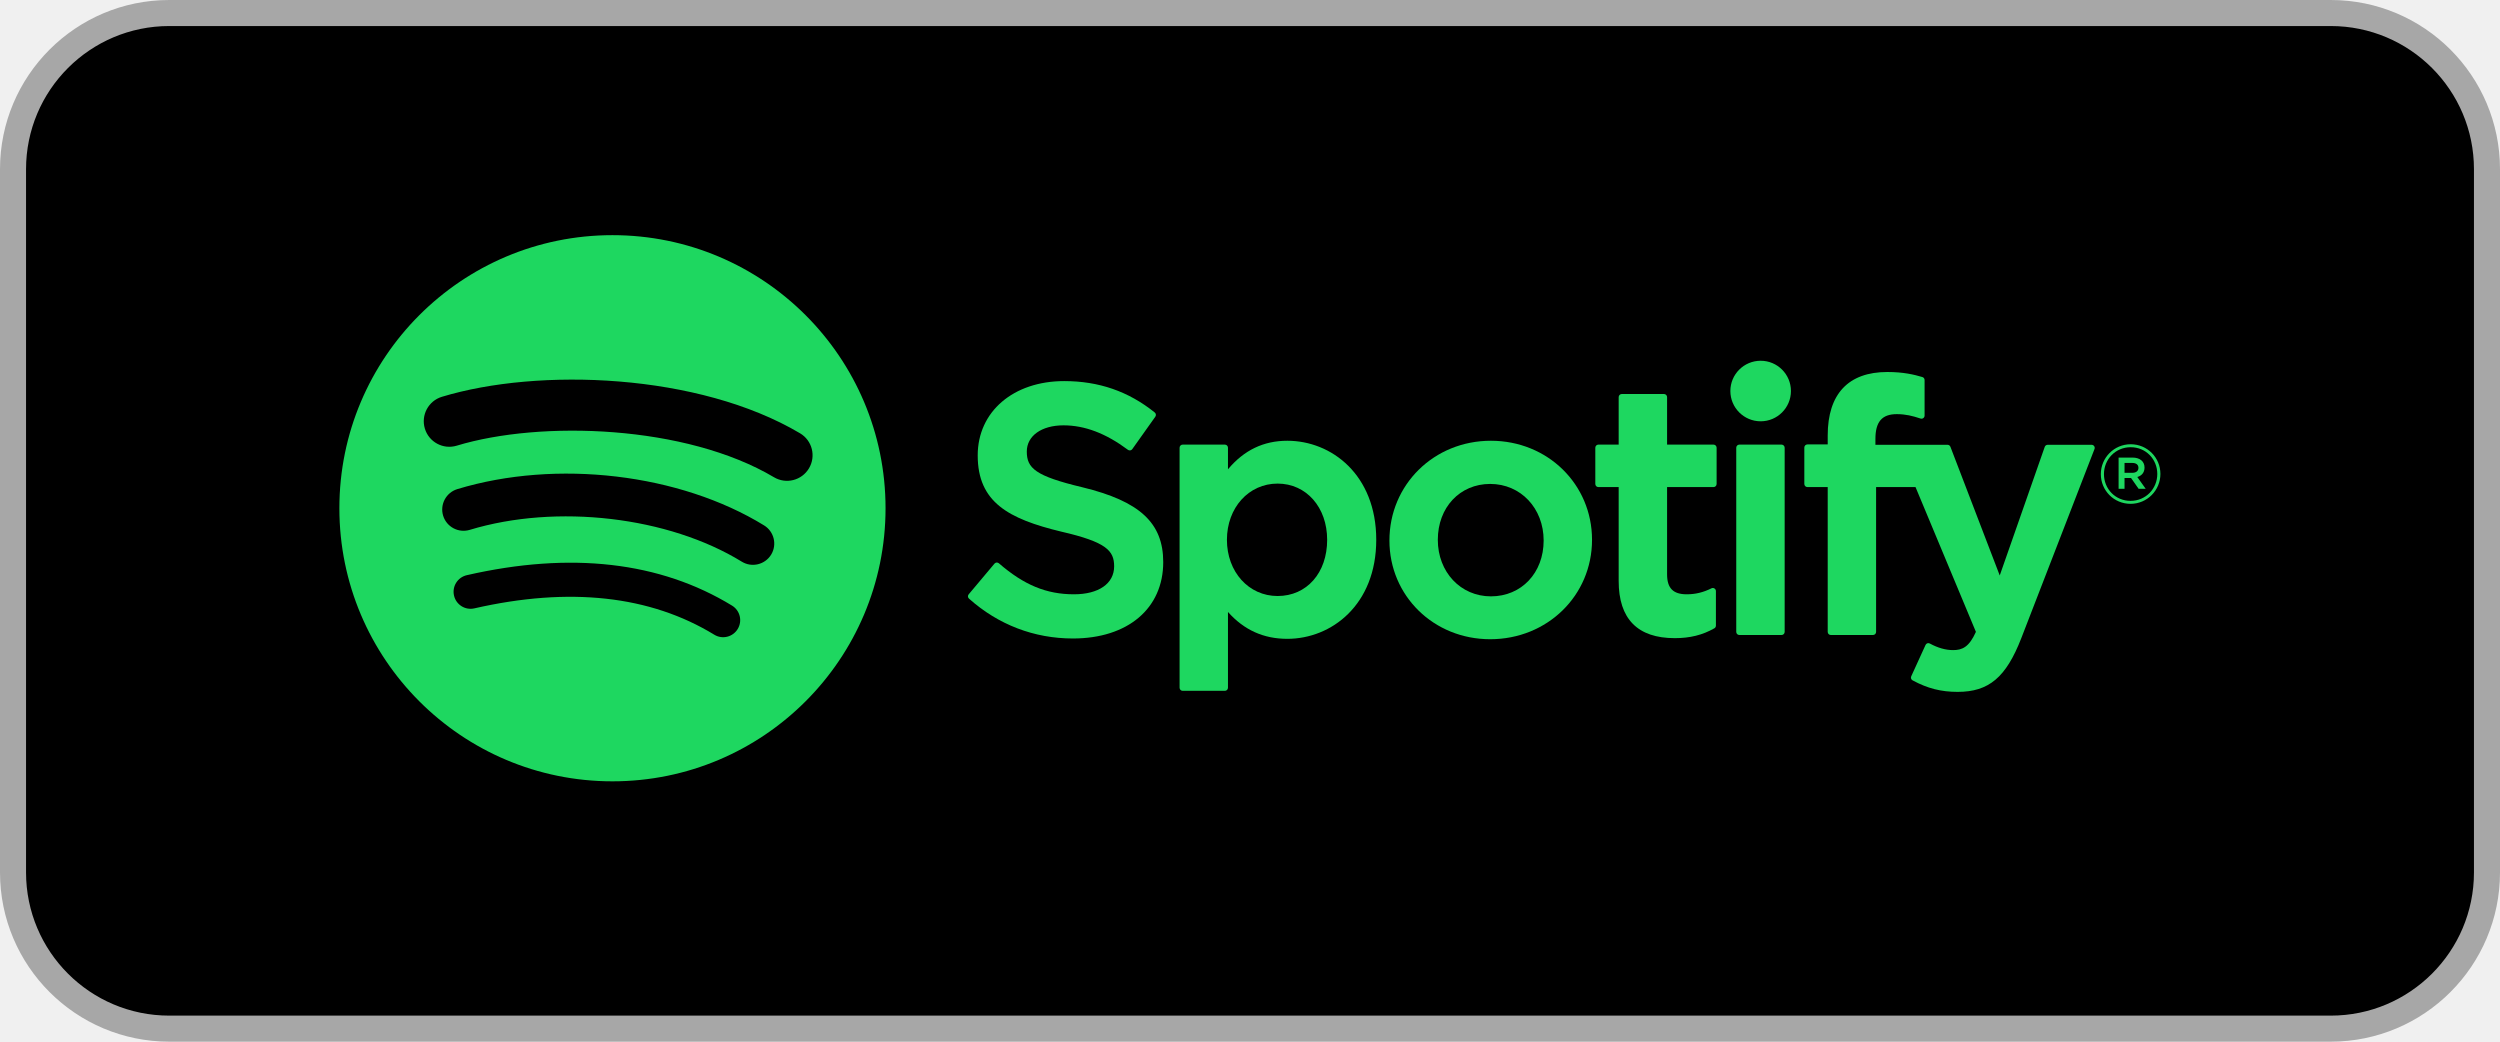
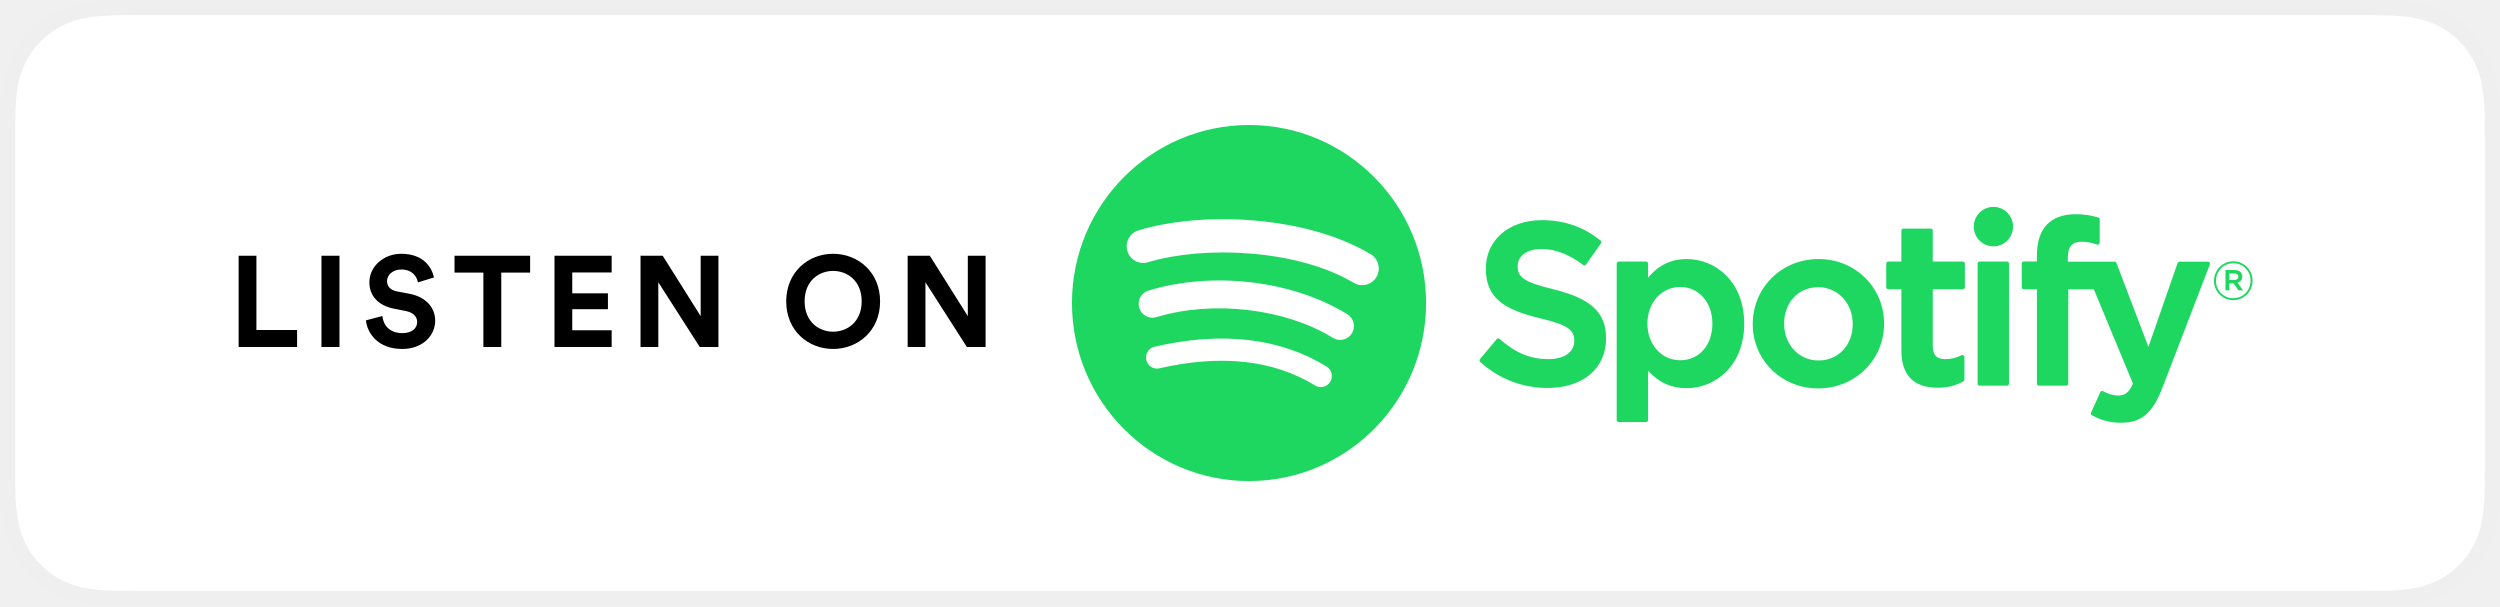
- <svg xmlns="http://www.w3.org/2000/svg" width="96px" height="40px" viewBox="0 0 96 40" version="1.1">
-   <g id="[a:web]-Podcast-Explorations" stroke="none" stroke-width="1" fill="none" fill-rule="evenodd">
-     <g id="[a:web]-homepage" transform="translate(-485, -572)">
-       <g id="Hero" transform="translate(0, -92)">
-         <g id="Abonnieren" transform="translate(191, 624)">
-           <g id="spotify-badge" transform="translate(294, 40)">
-             <rect id="Rectangle" stroke="#A7A7A7" fill="#000000" x="0.5" y="0.5" width="95" height="39" rx="6" />
-             <g id="Spotify_Logo_RGB_Green" transform="translate(13, 9)" fill="#1ED760">
-               <path d="M16.721,9.326 C13.341,7.319 7.765,7.134 4.538,8.114 C4.02,8.271 3.472,7.978 3.315,7.46 C3.158,6.942 3.451,6.394 3.969,6.237 C7.673,5.112 13.831,5.329 17.723,7.639 C18.189,7.916 18.342,8.518 18.065,8.983 C17.789,9.449 17.186,9.603 16.721,9.326 Z M16.611,12.3 C16.374,12.684 15.87,12.805 15.486,12.569 C12.668,10.836 8.371,10.335 5.037,11.347 C4.604,11.477 4.148,11.234 4.016,10.802 C3.886,10.37 4.13,9.914 4.561,9.782 C8.37,8.627 13.105,9.186 16.342,11.176 C16.726,11.412 16.847,11.916 16.611,12.3 Z M15.327,15.155 C15.139,15.464 14.737,15.561 14.429,15.373 C11.966,13.868 8.867,13.528 5.216,14.361 C4.865,14.442 4.514,14.222 4.434,13.87 C4.353,13.518 4.573,13.168 4.925,13.087 C8.92,12.174 12.347,12.567 15.111,14.256 C15.419,14.444 15.516,14.847 15.327,15.155 Z M10.518,0.03 C4.727,0.03 0.032,4.725 0.032,10.516 C0.032,16.308 4.727,21.003 10.518,21.003 C16.31,21.003 21.005,16.308 21.005,10.516 C21.005,4.725 16.31,0.03 10.518,0.03 L10.518,0.03 Z" id="Fill-1" />
-               <path d="M28.562,9.711 C26.752,9.279 26.429,8.976 26.429,8.339 C26.429,7.737 26.996,7.333 27.838,7.333 C28.654,7.333 29.464,7.64 30.313,8.273 C30.338,8.292 30.37,8.3 30.402,8.295 C30.434,8.29 30.462,8.273 30.48,8.246 L31.365,7 C31.401,6.949 31.391,6.878 31.342,6.839 C30.332,6.028 29.194,5.634 27.865,5.634 C25.91,5.634 24.544,6.808 24.544,8.486 C24.544,10.286 25.722,10.924 27.758,11.416 C29.49,11.815 29.783,12.149 29.783,12.747 C29.783,13.409 29.191,13.821 28.24,13.821 C27.183,13.821 26.321,13.465 25.357,12.63 C25.333,12.609 25.3,12.6 25.269,12.601 C25.238,12.604 25.209,12.619 25.188,12.643 L24.197,13.823 C24.155,13.872 24.161,13.945 24.209,13.987 C25.331,14.989 26.711,15.518 28.2,15.518 C30.306,15.518 31.668,14.367 31.668,12.585 C31.668,11.08 30.768,10.247 28.562,9.711" id="Fill-2" />
-               <path d="M37.963,11.729 C37.963,13 37.18,13.887 36.059,13.887 C34.95,13.887 34.114,12.96 34.114,11.729 C34.114,10.498 34.95,9.57 36.059,9.57 C37.162,9.57 37.963,10.478 37.963,11.729 Z M36.434,7.925 C35.521,7.925 34.772,8.285 34.154,9.021 L34.154,8.192 C34.154,8.127 34.101,8.073 34.036,8.073 L32.414,8.073 C32.349,8.073 32.296,8.127 32.296,8.192 L32.296,17.409 C32.296,17.474 32.349,17.528 32.414,17.528 L34.036,17.528 C34.101,17.528 34.154,17.474 34.154,17.409 L34.154,14.5 C34.772,15.193 35.521,15.531 36.434,15.531 C38.13,15.531 39.848,14.225 39.848,11.729 C39.848,9.231 38.13,7.925 36.434,7.925 L36.434,7.925 Z" id="Fill-3" />
-               <path d="M44.251,13.9 C43.088,13.9 42.212,12.967 42.212,11.729 C42.212,10.485 43.058,9.583 44.224,9.583 C45.394,9.583 46.276,10.517 46.276,11.756 C46.276,12.999 45.424,13.9 44.251,13.9 Z M44.251,7.925 C42.066,7.925 40.354,9.607 40.354,11.756 C40.354,13.881 42.054,15.546 44.224,15.546 C46.417,15.546 48.134,13.869 48.134,11.729 C48.134,9.596 46.428,7.925 44.251,7.925 L44.251,7.925 Z" id="Fill-4" />
-               <path d="M52.8,8.073 L51.016,8.073 L51.016,6.249 C51.016,6.184 50.963,6.13 50.897,6.13 L49.276,6.13 C49.211,6.13 49.157,6.184 49.157,6.249 L49.157,8.073 L48.378,8.073 C48.313,8.073 48.26,8.127 48.26,8.192 L48.26,9.585 C48.26,9.651 48.313,9.704 48.378,9.704 L49.157,9.704 L49.157,13.31 C49.157,14.766 49.883,15.505 51.313,15.505 C51.894,15.505 52.377,15.385 52.831,15.127 C52.868,15.107 52.891,15.067 52.891,15.024 L52.891,13.698 C52.891,13.657 52.87,13.618 52.835,13.597 C52.8,13.574 52.756,13.573 52.72,13.591 C52.407,13.748 52.105,13.821 51.768,13.821 C51.248,13.821 51.016,13.585 51.016,13.055 L51.016,9.704 L52.8,9.704 C52.865,9.704 52.918,9.651 52.918,9.585 L52.918,8.192 C52.918,8.127 52.865,8.073 52.8,8.073" id="Fill-5" />
-               <path d="M59.016,8.08 L59.016,7.856 C59.016,7.197 59.268,6.903 59.835,6.903 C60.173,6.903 60.444,6.97 60.748,7.072 C60.786,7.084 60.825,7.078 60.855,7.055 C60.887,7.033 60.904,6.997 60.904,6.959 L60.904,5.593 C60.904,5.541 60.871,5.494 60.821,5.479 C60.499,5.383 60.088,5.285 59.473,5.285 C57.976,5.285 57.184,6.129 57.184,7.723 L57.184,8.066 L56.405,8.066 C56.34,8.066 56.286,8.119 56.286,8.185 L56.286,9.585 C56.286,9.651 56.34,9.704 56.405,9.704 L57.184,9.704 L57.184,15.265 C57.184,15.331 57.237,15.384 57.302,15.384 L58.923,15.384 C58.989,15.384 59.042,15.331 59.042,15.265 L59.042,9.704 L60.556,9.704 L62.875,15.264 C62.612,15.848 62.353,15.964 61.999,15.964 C61.714,15.964 61.413,15.879 61.105,15.711 C61.076,15.695 61.042,15.692 61.011,15.702 C60.98,15.713 60.954,15.736 60.941,15.766 L60.391,16.971 C60.365,17.028 60.387,17.095 60.442,17.125 C61.016,17.435 61.534,17.568 62.174,17.568 C63.371,17.568 64.033,17.01 64.616,15.51 L67.429,8.242 C67.443,8.206 67.439,8.164 67.416,8.132 C67.394,8.1 67.358,8.08 67.319,8.08 L65.631,8.08 C65.58,8.08 65.535,8.112 65.518,8.16 L63.79,13.098 L61.896,8.157 C61.878,8.111 61.834,8.08 61.785,8.08 L59.016,8.08" id="Fill-6" />
-               <path d="M55.412,8.073 L53.791,8.073 C53.725,8.073 53.672,8.127 53.672,8.192 L53.672,15.265 C53.672,15.331 53.725,15.384 53.791,15.384 L55.412,15.384 C55.477,15.384 55.531,15.331 55.531,15.265 L55.531,8.192 C55.531,8.127 55.477,8.073 55.412,8.073" id="Fill-7" />
-               <path d="M54.61,4.853 C53.967,4.853 53.446,5.373 53.446,6.015 C53.446,6.657 53.967,7.178 54.61,7.178 C55.252,7.178 55.772,6.657 55.772,6.015 C55.772,5.373 55.252,4.853 54.61,4.853" id="Fill-8" />
-               <path d="M68.879,8.777 L68.582,8.777 L68.582,9.156 L68.879,9.156 C69.027,9.156 69.116,9.083 69.116,8.966 C69.116,8.843 69.027,8.777 68.879,8.777 Z M69.072,9.317 L69.394,9.769 L69.122,9.769 L68.832,9.355 L68.582,9.355 L68.582,9.769 L68.354,9.769 L68.354,8.571 L68.888,8.571 C69.167,8.571 69.35,8.714 69.35,8.953 C69.35,9.15 69.236,9.27 69.072,9.317 Z M68.819,8.173 C68.234,8.173 67.792,8.637 67.792,9.206 C67.792,9.775 68.231,10.233 68.813,10.233 C69.397,10.233 69.84,9.769 69.84,9.2 C69.84,8.631 69.4,8.173 68.819,8.173 Z M68.813,10.347 C68.171,10.347 67.672,9.832 67.672,9.206 C67.672,8.58 68.178,8.059 68.819,8.059 C69.46,8.059 69.96,8.575 69.96,9.2 C69.96,9.826 69.454,10.347 68.813,10.347 L68.813,10.347 Z" id="Fill-9" />
-             </g>
-           </g>
-         </g>
-       </g>
+ <svg xmlns="http://www.w3.org/2000/svg" width="165px" height="40px" viewBox="0 0 165 40" version="1.1">
+   <g id="spotify-podcast-badge-wht-grn-165x40" stroke="none" stroke-width="1" fill="none" fill-rule="evenodd">
+     <g id="Group-2-Copy-6">
+       <path d="M155.462,0.5 L9.543,0.5 C9.237,0.5 9.102,0.5 8.933,0.5 C8.759,0.501 8.601,0.501 8.45,0.502 C8.311,0.503 8.311,0.503 8.171,0.505 C8.051,0.506 7.954,0.508 7.735,0.511 C7.636,0.513 7.636,0.513 7.54,0.514 C6.775,0.534 6.176,0.582 5.608,0.684 C4.974,0.795 4.4,0.983 3.847,1.264 C3.295,1.546 2.79,1.914 2.351,2.353 C1.914,2.785 1.548,3.289 1.265,3.846 C0.986,4.392 0.799,4.966 0.686,5.611 C0.584,6.174 0.535,6.769 0.515,7.539 C0.511,7.671 0.508,7.808 0.506,7.99 C0.505,8.072 0.505,8.072 0.504,8.154 C0.502,8.302 0.502,8.302 0.5,8.444 C0.5,8.988 0.5,8.988 0.5,9.536 L0.5,30.465 C0.5,30.904 0.5,30.904 0.5,31.339 C0.5,31.449 0.5,31.449 0.5,31.551 C0.502,31.702 0.502,31.702 0.504,31.851 C0.505,31.931 0.505,31.931 0.506,32.011 C0.508,32.193 0.511,32.33 0.515,32.468 C0.535,33.235 0.584,33.83 0.687,34.397 C0.799,35.04 0.986,35.616 1.266,36.16 C1.548,36.715 1.915,37.218 2.354,37.649 C2.789,38.087 3.293,38.454 3.847,38.735 C4.393,39.014 4.964,39.202 5.61,39.318 C6.169,39.419 6.754,39.466 7.539,39.487 C7.858,39.494 8.156,39.498 8.45,39.498 C8.601,39.499 8.759,39.499 8.933,39.5 C9.102,39.5 9.237,39.5 9.543,39.5 L155.462,39.5 C155.733,39.5 155.853,39.5 156.004,39.5 C156.203,39.499 156.378,39.499 156.547,39.498 C156.84,39.498 157.148,39.494 157.456,39.487 C158.247,39.466 158.829,39.419 159.383,39.318 C160.029,39.202 160.602,39.015 161.155,38.734 C161.708,38.453 162.211,38.087 162.649,37.645 C163.081,37.219 163.449,36.716 163.737,36.161 C164.015,35.61 164.202,35.032 164.311,34.391 C164.413,33.844 164.46,33.287 164.488,32.474 C164.49,32.331 164.491,32.183 164.492,32.016 C164.492,31.889 164.492,31.789 164.492,31.548 C164.494,31.44 164.494,31.44 164.496,31.332 C164.499,31.093 164.5,30.902 164.5,30.465 L164.5,9.536 C164.5,8.992 164.499,8.752 164.492,8.444 C164.492,8.214 164.492,8.113 164.492,7.985 C164.491,7.818 164.49,7.67 164.489,7.541 C164.46,6.717 164.413,6.16 164.31,5.605 C164.203,4.974 164.016,4.398 163.739,3.847 C163.45,3.288 163.083,2.783 162.647,2.35 C162.21,1.914 161.706,1.546 161.157,1.265 C160.595,0.983 160.02,0.795 159.383,0.683 C158.822,0.582 158.225,0.533 157.462,0.514 C157.374,0.513 157.374,0.513 157.286,0.512 C157.144,0.509 157.144,0.509 157.001,0.507 C156.826,0.504 156.681,0.503 156.545,0.502 C156.38,0.501 156.206,0.5 156.009,0.5 C155.735,0.5 155.735,0.5 155.462,0.5 Z" id="Path" stroke="#EFEFEF" fill="#FFFFFF" />
+       <path d="M89.347,18.667 C89.866,18.977 90.537,18.805 90.845,18.282 C91.153,17.761 90.983,17.086 90.463,16.776 C86.127,14.188 79.265,13.945 75.138,15.205 C74.56,15.381 74.234,15.995 74.409,16.576 C74.584,17.156 75.195,17.484 75.772,17.308 C79.368,16.211 85.581,16.417 89.347,18.667 Z M89.224,21.998 C89.487,21.568 89.353,21.004 88.924,20.739 C85.318,18.51 80.042,17.883 75.798,19.178 C75.317,19.325 75.045,19.836 75.19,20.32 C75.336,20.804 75.845,21.077 76.327,20.931 C80.042,19.797 84.831,20.359 87.971,22.3 C88.399,22.564 88.96,22.429 89.224,21.998 Z M87.794,25.198 C88.004,24.852 87.896,24.401 87.553,24.191 C84.473,22.298 80.654,21.858 76.203,22.881 C75.81,22.971 75.566,23.364 75.656,23.758 C75.745,24.152 76.136,24.399 76.528,24.308 C80.595,23.374 84.049,23.755 86.793,25.441 C87.136,25.652 87.584,25.544 87.794,25.198 Z M82.435,8.25 C88.889,8.25 94.121,13.511 94.121,20 C94.121,26.49 88.889,31.75 82.435,31.75 C75.982,31.75 70.75,26.49 70.75,20 C70.75,13.511 75.982,8.25 82.435,8.25 Z M102.542,19.097 C105,19.698 106.002,20.631 106.002,22.318 C106.002,24.315 104.485,25.605 102.138,25.605 C100.478,25.605 98.941,25.012 97.691,23.889 C97.637,23.842 97.631,23.76 97.678,23.705 L98.782,22.383 C98.805,22.356 98.837,22.339 98.873,22.336 C98.906,22.334 98.943,22.345 98.97,22.368 C100.044,23.304 101.005,23.703 102.183,23.703 C103.243,23.703 103.902,23.241 103.902,22.499 C103.902,21.829 103.576,21.455 101.645,21.008 C99.377,20.456 98.064,19.742 98.064,17.725 C98.064,15.844 99.586,14.53 101.764,14.53 C103.246,14.53 104.514,14.971 105.639,15.88 C105.694,15.924 105.705,16.003 105.664,16.06 L104.679,17.457 C104.658,17.486 104.627,17.506 104.592,17.511 C104.557,17.517 104.521,17.508 104.492,17.486 C103.546,16.777 102.644,16.433 101.735,16.433 C100.796,16.433 100.165,16.886 100.165,17.561 C100.165,18.274 100.524,18.613 102.542,19.097 Z M113.017,21.358 C113.017,19.957 112.124,18.94 110.895,18.94 C109.66,18.94 108.728,19.979 108.728,21.358 C108.728,22.738 109.66,23.777 110.895,23.777 C112.144,23.777 113.017,22.783 113.017,21.358 Z M111.313,17.096 C113.204,17.096 115.118,18.56 115.118,21.358 C115.118,24.156 113.204,25.619 111.313,25.619 C110.296,25.619 109.461,25.24 108.773,24.463 L108.773,27.723 C108.773,27.796 108.714,27.856 108.641,27.856 L106.834,27.856 C106.761,27.856 106.702,27.796 106.702,27.723 L106.702,17.396 C106.702,17.322 106.761,17.263 106.834,17.263 L108.641,17.263 C108.714,17.263 108.773,17.322 108.773,17.396 L108.773,18.325 C109.461,17.499 110.296,17.096 111.313,17.096 Z M120.023,23.792 C121.331,23.792 122.28,22.782 122.28,21.389 C122.28,20.001 121.297,18.954 119.994,18.954 C118.695,18.954 117.752,19.965 117.752,21.358 C117.752,22.746 118.728,23.792 120.023,23.792 Z M120.023,17.096 C122.45,17.096 124.35,18.968 124.35,21.358 C124.35,23.756 122.437,25.635 119.994,25.635 C117.576,25.635 115.681,23.77 115.681,21.389 C115.681,18.982 117.589,17.096 120.023,17.096 Z M129.55,17.263 C129.623,17.263 129.681,17.322 129.681,17.396 L129.681,18.957 C129.681,19.03 129.623,19.09 129.55,19.09 L127.562,19.09 L127.562,22.845 C127.562,23.438 127.82,23.703 128.4,23.703 C128.776,23.703 129.112,23.621 129.46,23.445 C129.501,23.425 129.55,23.427 129.589,23.451 C129.628,23.475 129.652,23.519 129.652,23.565 L129.652,25.051 C129.652,25.099 129.626,25.143 129.585,25.167 C129.078,25.455 128.541,25.59 127.893,25.59 C126.299,25.59 125.491,24.762 125.491,23.13 L125.491,19.09 L124.622,19.09 C124.55,19.09 124.491,19.03 124.491,18.957 L124.491,17.396 C124.491,17.322 124.55,17.263 124.622,17.263 L125.491,17.263 L125.491,15.219 C125.491,15.145 125.55,15.086 125.624,15.086 L127.43,15.086 C127.503,15.086 127.562,15.145 127.562,15.219 L127.562,17.263 L129.55,17.263 Z M136.476,17.271 L139.562,17.271 C139.617,17.271 139.666,17.305 139.685,17.356 L141.796,22.893 L143.722,17.36 C143.741,17.306 143.791,17.271 143.847,17.271 L145.728,17.271 C145.772,17.271 145.812,17.292 145.837,17.328 C145.862,17.365 145.866,17.411 145.851,17.452 L142.717,25.595 C142.066,27.276 141.329,27.901 139.995,27.901 C139.282,27.901 138.705,27.753 138.066,27.405 C138.005,27.371 137.98,27.297 138.009,27.233 L138.621,25.882 C138.636,25.848 138.665,25.822 138.699,25.81 C138.734,25.799 138.772,25.802 138.805,25.82 C139.147,26.009 139.483,26.104 139.801,26.104 C140.195,26.104 140.483,25.974 140.776,25.319 L138.193,19.09 L136.506,19.09 L136.506,25.321 C136.506,25.395 136.446,25.454 136.373,25.454 L134.567,25.454 C134.494,25.454 134.435,25.395 134.435,25.321 L134.435,19.09 L133.567,19.09 C133.494,19.09 133.435,19.03 133.435,18.957 L133.435,17.388 C133.435,17.314 133.494,17.255 133.567,17.255 L134.435,17.255 L134.435,16.87 C134.435,15.084 135.317,14.139 136.986,14.139 C137.671,14.139 138.129,14.249 138.487,14.356 C138.543,14.373 138.581,14.425 138.581,14.483 L138.581,16.014 C138.581,16.057 138.561,16.097 138.526,16.122 C138.492,16.147 138.449,16.154 138.407,16.141 C138.068,16.027 137.766,15.952 137.389,15.952 C136.758,15.952 136.476,16.281 136.476,17.02 L136.476,17.271 Z M132.461,17.263 C132.533,17.263 132.593,17.322 132.593,17.396 L132.593,25.321 C132.593,25.395 132.533,25.454 132.461,25.454 L130.654,25.454 C130.581,25.454 130.522,25.395 130.522,25.321 L130.522,17.396 C130.522,17.322 130.581,17.263 130.654,17.263 L132.461,17.263 Z M131.566,13.654 C132.282,13.654 132.862,14.237 132.862,14.956 C132.862,15.676 132.282,16.259 131.566,16.259 C130.851,16.259 130.27,15.676 130.27,14.956 C130.27,14.237 130.851,13.654 131.566,13.654 Z M147.467,18.051 L147.136,18.051 L147.136,18.475 L147.467,18.475 C147.632,18.475 147.731,18.394 147.731,18.263 C147.731,18.125 147.632,18.051 147.467,18.051 Z M147.682,18.656 L148.041,19.163 L147.738,19.163 L147.414,18.698 L147.136,18.698 L147.136,19.163 L146.882,19.163 L146.882,17.821 L147.477,17.821 C147.787,17.821 147.991,17.98 147.991,18.249 C147.991,18.469 147.865,18.603 147.682,18.656 Z M147.4,17.374 C146.749,17.374 146.256,17.895 146.256,18.532 C146.256,19.169 146.745,19.683 147.393,19.683 C148.044,19.683 148.537,19.163 148.537,18.525 C148.537,17.888 148.048,17.374 147.4,17.374 Z M147.393,19.811 C146.678,19.811 146.122,19.233 146.122,18.532 C146.122,17.831 146.685,17.247 147.4,17.247 C148.115,17.247 148.671,17.824 148.671,18.525 C148.671,19.226 148.108,19.811 147.393,19.811 Z" id="Combined-Shape" fill="#1ED760" />
+       <path d="M19.609,22.904 L15.75,22.904 L15.75,16.878 L16.923,16.878 L16.923,21.782 L19.609,21.782 L19.609,22.904 Z M22.406,22.904 L21.216,22.904 L21.216,16.878 L22.406,16.878 L22.406,22.904 Z M28.638,18.314 L27.584,18.637 C27.524,18.305 27.252,17.787 26.487,17.787 C25.918,17.787 25.544,18.152 25.544,18.552 C25.544,18.884 25.756,19.147 26.198,19.232 L27.04,19.393 C28.136,19.606 28.723,20.32 28.723,21.17 C28.723,22.096 27.949,23.032 26.547,23.032 C24.949,23.032 24.243,22.003 24.15,21.145 L25.238,20.855 C25.289,21.451 25.705,21.986 26.555,21.986 C27.184,21.986 27.533,21.672 27.533,21.247 C27.533,20.898 27.269,20.626 26.802,20.532 L25.96,20.363 C25,20.167 24.379,19.547 24.379,18.637 C24.379,17.566 25.34,16.75 26.479,16.75 C27.941,16.75 28.502,17.634 28.638,18.314 Z M34.988,17.991 L33.084,17.991 L33.084,22.904 L31.903,22.904 L31.903,17.991 L29.999,17.991 L29.999,16.878 L34.988,16.878 L34.988,17.991 Z M40.37,22.904 L36.596,22.904 L36.596,16.878 L40.37,16.878 L40.37,17.983 L37.769,17.983 L37.769,19.36 L40.123,19.36 L40.123,20.405 L37.769,20.405 L37.769,21.799 L40.37,21.799 L40.37,22.904 Z M47.417,22.904 L46.185,22.904 L43.448,18.628 L43.448,22.904 L42.275,22.904 L42.275,16.878 L43.737,16.878 L46.244,20.864 L46.244,16.878 L47.417,16.878 L47.417,22.904 Z M53.105,19.887 C53.105,21.247 54.057,21.892 54.984,21.892 C55.919,21.892 56.871,21.247 56.871,19.887 C56.871,18.526 55.919,17.881 54.984,17.881 C54.057,17.881 53.105,18.526 53.105,19.887 Z M51.89,19.895 C51.89,17.948 53.352,16.75 54.984,16.75 C56.624,16.75 58.086,17.948 58.086,19.895 C58.086,21.833 56.624,23.032 54.984,23.032 C53.352,23.032 51.89,21.833 51.89,19.895 Z M65.049,22.904 L63.816,22.904 L61.079,18.628 L61.079,22.904 L59.906,22.904 L59.906,16.878 L61.368,16.878 L63.876,20.864 L63.876,16.878 L65.049,16.878 L65.049,22.904 Z" id="LISTEN-ON" fill="#000000" />
    </g>
  </g>
</svg>
